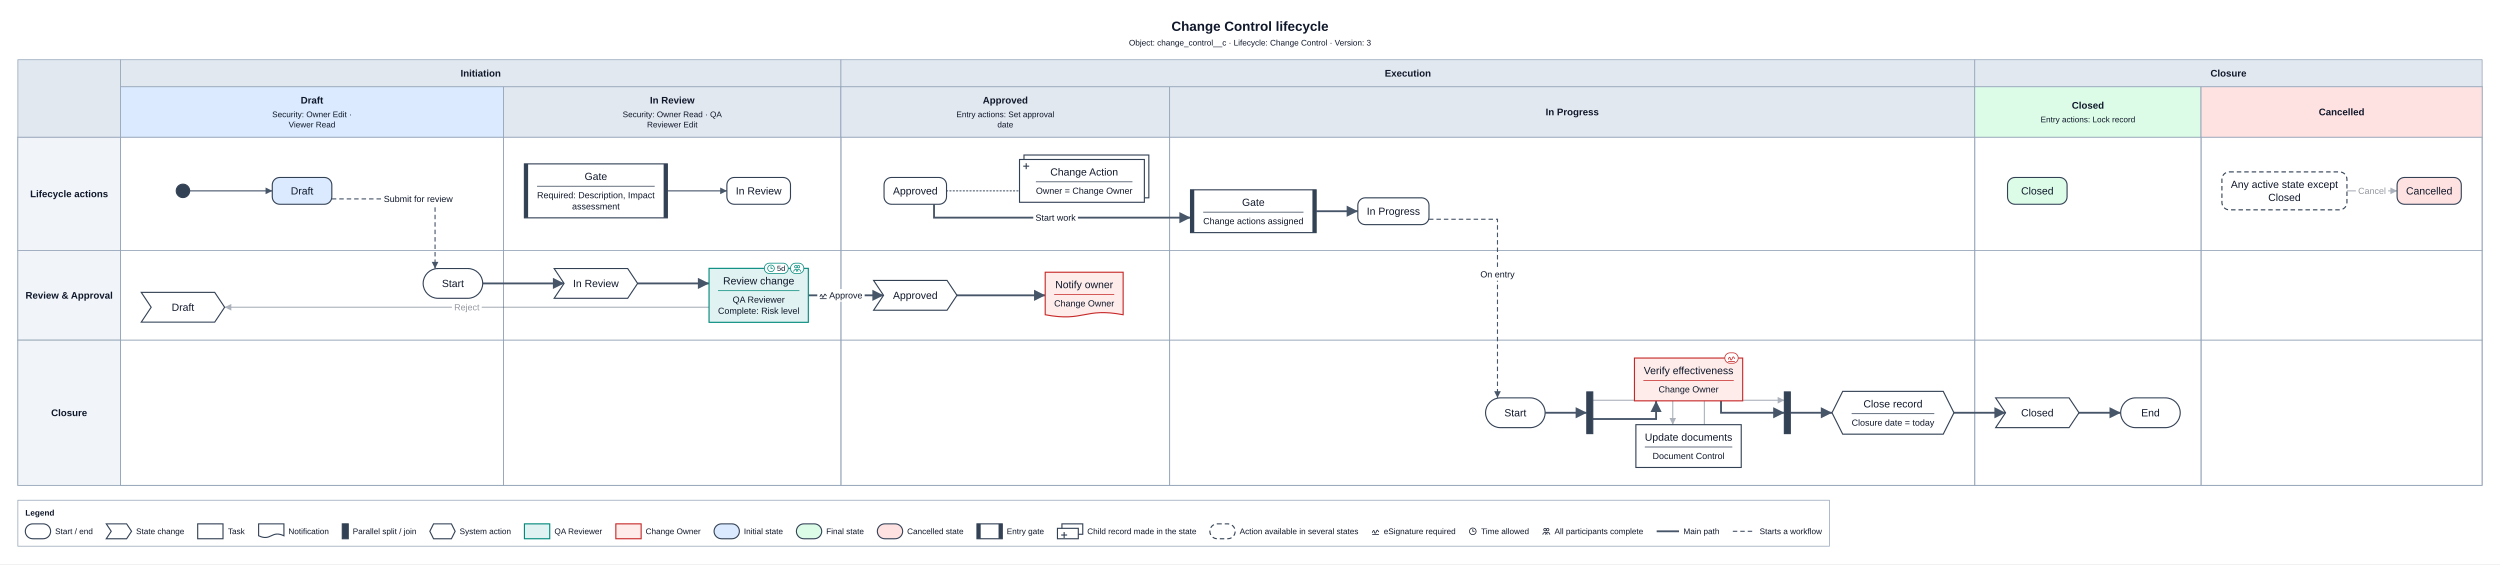
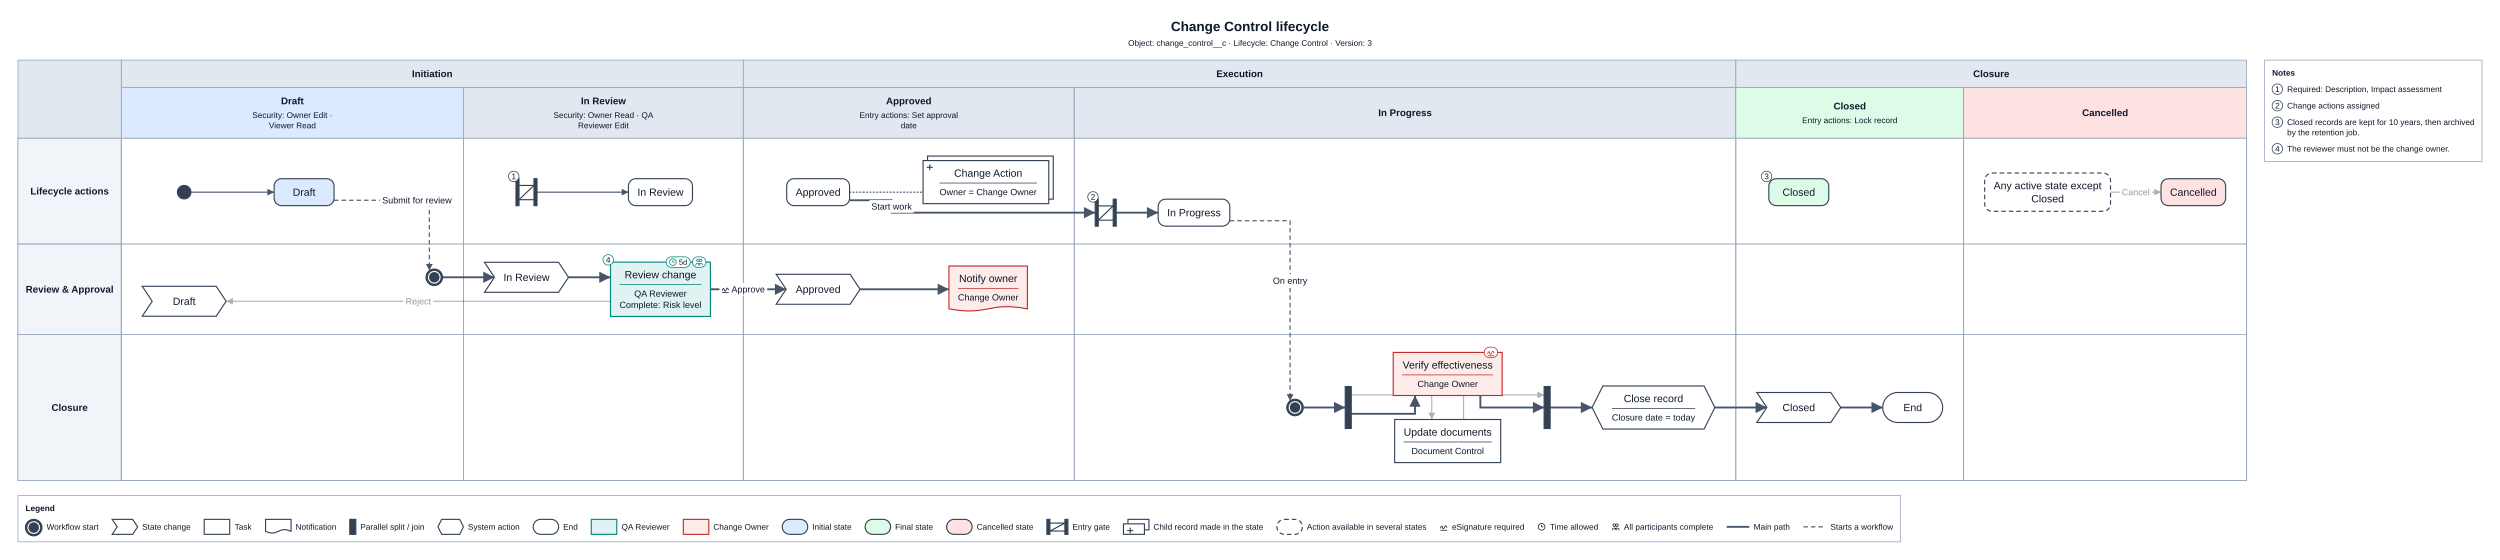
- <svg xmlns="http://www.w3.org/2000/svg" version="1.1" width="3358.49" height="757.75" viewBox="0 0 3358.49 757.75" class="jtd jtd-lifecycle">
+ <svg xmlns="http://www.w3.org/2000/svg" version="1.1" width="3335.87" height="747" viewBox="0 0 3335.87 747" class="jtd jtd-lifecycle">
  <defs>
    <marker id="jtd-arrow" viewBox="0 0 10 10" refX="10" refY="5" markerWidth="9" markerHeight="9" markerUnits="userSpaceOnUse" orient="auto">
      <path d="M0 0L10 5L0 10Z" fill="#475569" />
    </marker>
    <marker id="jtd-arrow-w2_5" viewBox="0 0 10 10" refX="10" refY="5" markerWidth="15" markerHeight="15" markerUnits="userSpaceOnUse" orient="auto">
      <path d="M0 0L10 5L0 10Z" fill="#475569" />
    </marker>
  </defs>
-   <rect width="3358.49" height="757.75" fill="#ffffff" />
+   <rect width="3335.87" height="747" fill="#ffffff" />
  <g font-family="Arial, 'Liberation Sans', Helvetica, sans-serif" font-size="14" fill="#0f172a" style="font-kerning:none;font-variant-ligatures:none">
-     <text x="1679.25" y="41.49" text-anchor="middle" font-size="18" font-weight="bold" class="jtd-title">Change Control lifecycle</text>
-     <text x="1679.25" y="61.19" text-anchor="middle" font-size="11" class="jtd-meta">Object: change_control__c · Lifecycle: Change Control · Version: 3</text>
+     <text x="1667.94" y="41.49" text-anchor="middle" font-size="18" font-weight="bold" class="jtd-title">Change Control lifecycle</text>
+     <text x="1667.94" y="61.19" text-anchor="middle" font-size="11" class="jtd-meta">Object: change_control__c · Lifecycle: Change Control · Version: 3</text>
    <g transform="translate(24 80.25)">
      <g id="l-lifecycle:actions" class="jtd-lane">
-         <rect x="0" y="104" width="3310.49" height="152.25" fill="#ffffff" stroke="#94a3b8" stroke-width="1" />
-         <rect x="0" y="104" width="137.76" height="152.25" fill="#f1f5f9" stroke="#94a3b8" stroke-width="1" />
-         <text x="68.88" y="184.63" text-anchor="middle" font-size="13" font-weight="bold">Lifecycle actions</text>
+         <rect x="0" y="104" width="2973.8" height="141.5" fill="#ffffff" stroke="#94a3b8" stroke-width="1" />
+         <rect x="0" y="104" width="137.76" height="141.5" fill="#f1f5f9" stroke="#94a3b8" stroke-width="1" />
+         <text x="68.88" y="179.26" text-anchor="middle" font-size="13" font-weight="bold">Lifecycle actions</text>
      </g>
      <g id="l-review" class="jtd-lane">
-         <rect x="0" y="256.25" width="3310.49" height="120.5" fill="#ffffff" stroke="#94a3b8" stroke-width="1" />
-         <rect x="0" y="256.25" width="137.76" height="120.5" fill="#f1f5f9" stroke="#94a3b8" stroke-width="1" />
-         <text x="68.88" y="321.01" text-anchor="middle" font-size="13" font-weight="bold">Review &amp; Approval</text>
+         <rect x="0" y="245.5" width="2973.8" height="120.5" fill="#ffffff" stroke="#94a3b8" stroke-width="1" />
+         <rect x="0" y="245.5" width="137.76" height="120.5" fill="#f1f5f9" stroke="#94a3b8" stroke-width="1" />
+         <text x="68.88" y="310.26" text-anchor="middle" font-size="13" font-weight="bold">Review &amp; Approval</text>
      </g>
      <g id="l-closure" class="jtd-lane">
-         <rect x="0" y="376.75" width="3310.49" height="195" fill="#ffffff" stroke="#94a3b8" stroke-width="1" />
-         <rect x="0" y="376.75" width="137.76" height="195" fill="#f1f5f9" stroke="#94a3b8" stroke-width="1" />
-         <text x="68.88" y="478.76" text-anchor="middle" font-size="13" font-weight="bold">Closure</text>
+         <rect x="0" y="366" width="2973.8" height="195" fill="#ffffff" stroke="#94a3b8" stroke-width="1" />
+         <rect x="0" y="366" width="137.76" height="195" fill="#f1f5f9" stroke="#94a3b8" stroke-width="1" />
+         <text x="68.88" y="468.01" text-anchor="middle" font-size="13" font-weight="bold">Closure</text>
      </g>
      <g id="p-draft" class="jtd-phase">
-         <rect x="137.76" y="36.25" width="514.71" height="535.5" fill="none" stroke="#94a3b8" stroke-width="1" />
-         <rect x="137.76" y="36.25" width="514.71" height="67.75" fill="#dbeafe" stroke="#94a3b8" stroke-width="1" />
-         <text x="395.11" y="58.88" text-anchor="middle" font-size="13" font-weight="bold">Draft</text>
-         <text x="395.11" y="77.19" text-anchor="middle" font-size="11" class="jtd-detail">Security: Owner Edit ·</text>
-         <text x="395.11" y="90.94" text-anchor="middle" font-size="11" class="jtd-detail">Viewer Read</text>
+         <rect x="137.76" y="36.25" width="456.71" height="524.75" fill="none" stroke="#94a3b8" stroke-width="1" />
+         <rect x="137.76" y="36.25" width="456.71" height="67.75" fill="#dbeafe" stroke="#94a3b8" stroke-width="1" />
+         <text x="366.11" y="58.88" text-anchor="middle" font-size="13" font-weight="bold">Draft</text>
+         <text x="366.11" y="77.19" text-anchor="middle" font-size="11" class="jtd-detail">Security: Owner Edit ·</text>
+         <text x="366.11" y="90.94" text-anchor="middle" font-size="11" class="jtd-detail">Viewer Read</text>
      </g>
      <g id="p-in_review" class="jtd-phase">
-         <rect x="652.46" y="36.25" width="453.29" height="535.5" fill="none" stroke="#94a3b8" stroke-width="1" />
-         <rect x="652.46" y="36.25" width="453.29" height="67.75" fill="#e2e8f0" stroke="#94a3b8" stroke-width="1" />
-         <text x="879.11" y="58.88" text-anchor="middle" font-size="13" font-weight="bold">In Review</text>
-         <text x="879.11" y="77.19" text-anchor="middle" font-size="11" class="jtd-detail">Security: Owner Read · QA</text>
-         <text x="879.11" y="90.94" text-anchor="middle" font-size="11" class="jtd-detail">Reviewer Edit</text>
+         <rect x="594.46" y="36.25" width="373.35" height="524.75" fill="none" stroke="#94a3b8" stroke-width="1" />
+         <rect x="594.46" y="36.25" width="373.35" height="67.75" fill="#e2e8f0" stroke="#94a3b8" stroke-width="1" />
+         <text x="781.14" y="58.88" text-anchor="middle" font-size="13" font-weight="bold">In Review</text>
+         <text x="781.14" y="77.19" text-anchor="middle" font-size="11" class="jtd-detail">Security: Owner Read · QA</text>
+         <text x="781.14" y="90.94" text-anchor="middle" font-size="11" class="jtd-detail">Reviewer Edit</text>
      </g>
      <g id="p-approved" class="jtd-phase">
-         <rect x="1105.75" y="36.25" width="441.59" height="535.5" fill="none" stroke="#94a3b8" stroke-width="1" />
-         <rect x="1105.75" y="36.25" width="441.59" height="67.75" fill="#e2e8f0" stroke="#94a3b8" stroke-width="1" />
-         <text x="1326.55" y="58.88" text-anchor="middle" font-size="13" font-weight="bold">Approved</text>
-         <text x="1326.55" y="77.19" text-anchor="middle" font-size="11" class="jtd-detail">Entry actions: Set approval</text>
-         <text x="1326.55" y="90.94" text-anchor="middle" font-size="11" class="jtd-detail">date</text>
+         <rect x="967.82" y="36.25" width="441.59" height="524.75" fill="none" stroke="#94a3b8" stroke-width="1" />
+         <rect x="967.82" y="36.25" width="441.59" height="67.75" fill="#e2e8f0" stroke="#94a3b8" stroke-width="1" />
+         <text x="1188.61" y="58.88" text-anchor="middle" font-size="13" font-weight="bold">Approved</text>
+         <text x="1188.61" y="77.19" text-anchor="middle" font-size="11" class="jtd-detail">Entry actions: Set approval</text>
+         <text x="1188.61" y="90.94" text-anchor="middle" font-size="11" class="jtd-detail">date</text>
      </g>
      <g id="p-in_progress" class="jtd-phase">
-         <rect x="1547.34" y="36.25" width="1081.57" height="535.5" fill="none" stroke="#94a3b8" stroke-width="1" />
-         <rect x="1547.34" y="36.25" width="1081.57" height="67.75" fill="#e2e8f0" stroke="#94a3b8" stroke-width="1" />
-         <text x="2088.13" y="74.63" text-anchor="middle" font-size="13" font-weight="bold">In Progress</text>
+         <rect x="1409.41" y="36.25" width="882.81" height="524.75" fill="none" stroke="#94a3b8" stroke-width="1" />
+         <rect x="1409.41" y="36.25" width="882.81" height="67.75" fill="#e2e8f0" stroke="#94a3b8" stroke-width="1" />
+         <text x="1850.82" y="74.63" text-anchor="middle" font-size="13" font-weight="bold">In Progress</text>
      </g>
      <g id="p-closed" class="jtd-phase">
-         <rect x="2628.91" y="36.25" width="304" height="535.5" fill="none" stroke="#94a3b8" stroke-width="1" />
-         <rect x="2628.91" y="36.25" width="304" height="67.75" fill="#dcfce7" stroke="#94a3b8" stroke-width="1" />
-         <text x="2780.91" y="65.76" text-anchor="middle" font-size="13" font-weight="bold">Closed</text>
-         <text x="2780.91" y="84.06" text-anchor="middle" font-size="11" class="jtd-detail">Entry actions: Lock record</text>
+         <rect x="2292.22" y="36.25" width="304" height="524.75" fill="none" stroke="#94a3b8" stroke-width="1" />
+         <rect x="2292.22" y="36.25" width="304" height="67.75" fill="#dcfce7" stroke="#94a3b8" stroke-width="1" />
+         <text x="2444.22" y="65.76" text-anchor="middle" font-size="13" font-weight="bold">Closed</text>
+         <text x="2444.22" y="84.06" text-anchor="middle" font-size="11" class="jtd-detail">Entry actions: Lock record</text>
      </g>
      <g id="p-cancelled" class="jtd-phase">
-         <rect x="2932.91" y="36.25" width="377.58" height="535.5" fill="none" stroke="#94a3b8" stroke-width="1" />
-         <rect x="2932.91" y="36.25" width="377.58" height="67.75" fill="#fee2e2" stroke="#94a3b8" stroke-width="1" />
-         <text x="3121.7" y="74.63" text-anchor="middle" font-size="13" font-weight="bold">Cancelled</text>
+         <rect x="2596.22" y="36.25" width="377.58" height="524.75" fill="none" stroke="#94a3b8" stroke-width="1" />
+         <rect x="2596.22" y="36.25" width="377.58" height="67.75" fill="#fee2e2" stroke="#94a3b8" stroke-width="1" />
+         <text x="2785.01" y="74.63" text-anchor="middle" font-size="13" font-weight="bold">Cancelled</text>
      </g>
      <g id="pg-initiation" class="jtd-phaseGroup">
-         <rect x="137.76" y="0" width="968" height="36.25" fill="#e2e8f0" stroke="#94a3b8" stroke-width="1" />
-         <text x="621.75" y="22.63" text-anchor="middle" font-size="13" font-weight="bold">Initiation</text>
+         <rect x="137.76" y="0" width="830.06" height="36.25" fill="#e2e8f0" stroke="#94a3b8" stroke-width="1" />
+         <text x="552.79" y="22.63" text-anchor="middle" font-size="13" font-weight="bold">Initiation</text>
      </g>
      <g id="pg-execution" class="jtd-phaseGroup">
-         <rect x="1105.75" y="0" width="1523.16" height="36.25" fill="#e2e8f0" stroke="#94a3b8" stroke-width="1" />
-         <text x="1867.33" y="22.63" text-anchor="middle" font-size="13" font-weight="bold">Execution</text>
+         <rect x="967.82" y="0" width="1324.4" height="36.25" fill="#e2e8f0" stroke="#94a3b8" stroke-width="1" />
+         <text x="1630.02" y="22.63" text-anchor="middle" font-size="13" font-weight="bold">Execution</text>
      </g>
      <g id="pg-closure" class="jtd-phaseGroup">
-         <rect x="2628.91" y="0" width="681.58" height="36.25" fill="#e2e8f0" stroke="#94a3b8" stroke-width="1" />
-         <text x="2969.7" y="22.63" text-anchor="middle" font-size="13" font-weight="bold">Closure</text>
+         <rect x="2292.22" y="0" width="681.58" height="36.25" fill="#e2e8f0" stroke="#94a3b8" stroke-width="1" />
+         <text x="2633.01" y="22.63" text-anchor="middle" font-size="13" font-weight="bold">Closure</text>
      </g>
      <rect x="0" y="0" width="137.76" height="104" fill="#e2e8f0" stroke="#94a3b8" stroke-width="1" />
      <g id="e-state:start:link" class="jtd-edge">
        <path d="M230.76 176.16L341.77 176.16" fill="none" stroke="#475569" stroke-width="1.5" marker-end="url(#jtd-arrow)" />
      </g>
      <g id="e-state:in_review:gate:link" class="jtd-edge">
-         <path d="M872.53 176.16L952.48 176.16" fill="none" stroke="#475569" stroke-width="1.5" marker-end="url(#jtd-arrow)" />
+         <path d="M692.53 176.16L814.55 176.16" fill="none" stroke="#475569" stroke-width="1.5" marker-end="url(#jtd-arrow)" />
      </g>
      <g id="e-state:approved:record:0:link" class="jtd-edge">
-         <path d="M1247.56 176.16L1345.61 176.16" fill="none" stroke="#475569" stroke-width="1.5" stroke-dasharray="1.5 3" stroke-linecap="round" />
+         <path d="M1109.63 176.16L1207.68 176.16" fill="none" stroke="#475569" stroke-width="1.5" stroke-dasharray="1.5 3" stroke-linecap="round" />
      </g>
      <g id="e-action:approved:0" class="jtd-edge">
-         <path d="M1230.78 194.16L1230.78 212.13L1575.34 212.13" fill="none" stroke="#475569" stroke-width="2.5" marker-end="url(#jtd-arrow-w2_5)" />
-         <rect x="1364.07" y="203.63" width="60.01" height="17" rx="2" fill="#ffffff" />
-         <text x="1394.08" y="216.29" text-anchor="middle" font-size="12">Start work</text>
+         <path d="M1109.63 186.96L1165.67 186.96L1165.67 203.5L1437.41 203.5" fill="none" stroke="#475569" stroke-width="2.5" marker-end="url(#jtd-arrow-w2_5)" />
+         <rect x="1135.67" y="186.73" width="60.01" height="17" rx="2" fill="#ffffff" />
+         <text x="1165.67" y="199.39" text-anchor="middle" font-size="12">Start work</text>
      </g>
      <g id="e-state:in_progress:gate:link" class="jtd-edge">
-         <path d="M1744.1 203.5L1800.1 203.5" fill="none" stroke="#475569" stroke-width="2.5" marker-end="url(#jtd-arrow-w2_5)" />
+         <path d="M1465.41 203.5L1521.41 203.5" fill="none" stroke="#475569" stroke-width="2.5" marker-end="url(#jtd-arrow-w2_5)" />
      </g>
      <g id="e-shared:0" class="jtd-edge" opacity="0.45">
-         <path d="M3128.88 176.16L3196.23 176.16" fill="none" stroke="#475569" stroke-width="1.5" marker-end="url(#jtd-arrow)" />
-         <rect x="3140.88" y="167.66" width="43.35" height="17" rx="2" fill="#ffffff" />
-         <text x="3162.56" y="180.32" text-anchor="middle" font-size="12">Cancel</text>
+         <path d="M2792.19 176.16L2859.54 176.16" fill="none" stroke="#475569" stroke-width="1.5" marker-end="url(#jtd-arrow)" />
+         <rect x="2804.19" y="167.66" width="43.35" height="17" rx="2" fill="#ffffff" />
+         <text x="2825.86" y="180.32" text-anchor="middle" font-size="12">Cancel</text>
      </g>
      <g id="e-edge:r_start:0" class="jtd-edge">
-         <path d="M624.46 300.5L733.76 300.5" fill="none" stroke="#475569" stroke-width="2.5" marker-end="url(#jtd-arrow-w2_5)" />
+         <path d="M566.46 289.75L635.8 289.75" fill="none" stroke="#475569" stroke-width="2.5" marker-end="url(#jtd-arrow-w2_5)" />
      </g>
      <g id="e-edge:r_submit:0" class="jtd-edge">
-         <path d="M832.57 300.5L928.53 300.5" fill="none" stroke="#475569" stroke-width="2.5" marker-end="url(#jtd-arrow-w2_5)" />
+         <path d="M734.6 289.75L790.6 289.75" fill="none" stroke="#475569" stroke-width="2.5" marker-end="url(#jtd-arrow-w2_5)" />
      </g>
      <g id="e-verdict:r_review:0" class="jtd-edge">
-         <path d="M1061.9 316.5L1162.93 316.5" fill="none" stroke="#475569" stroke-width="2.5" marker-end="url(#jtd-arrow-w2_5)" />
-         <rect x="1073.9" y="308" width="63.7" height="17" rx="2" fill="#ffffff" />
-         <path d="M1077.4 318.5C1078.9 314.5 1079.9 314.5 1080.4 317.5S1082.4 319 1083.4 316S1085.4 316.5 1086.4 317.5M1077.4 321H1086.4" fill="none" stroke="#0f172a" stroke-width="1" />
-         <text x="1112.25" y="320.66" text-anchor="middle" font-size="12">Approve</text>
+         <path d="M923.97 305.75L1025 305.75" fill="none" stroke="#475569" stroke-width="2.5" marker-end="url(#jtd-arrow-w2_5)" />
+         <rect x="935.97" y="297.25" width="63.7" height="17" rx="2" fill="#ffffff" />
+         <path d="M939.47 307.75C940.97 303.75 941.97 303.75 942.47 306.75S944.47 308.25 945.47 305.25S947.47 305.75 948.47 306.75M939.47 310.25H948.47" fill="none" stroke="#0f172a" stroke-width="1" />
+         <text x="974.32" y="309.91" text-anchor="middle" font-size="12">Approve</text>
      </g>
      <g id="e-verdict:r_review:1" class="jtd-edge" opacity="0.45">
-         <path d="M928.53 332.5L277.76 332.5" fill="none" stroke="#475569" stroke-width="1.5" marker-end="url(#jtd-arrow)" />
-         <rect x="583.14" y="324" width="40.01" height="17" rx="2" fill="#ffffff" />
-         <text x="603.14" y="336.66" text-anchor="middle" font-size="12">Reject</text>
+         <path d="M790.6 321.75L277.76 321.75" fill="none" stroke="#475569" stroke-width="1.5" marker-end="url(#jtd-arrow)" />
+         <rect x="514.17" y="313.25" width="40.01" height="17" rx="2" fill="#ffffff" />
+         <text x="534.18" y="325.91" text-anchor="middle" font-size="12">Reject</text>
      </g>
      <g id="e-edge:r_approve:0" class="jtd-edge">
-         <path d="M1261.6 316.5L1380.12 316.5" fill="none" stroke="#475569" stroke-width="2.5" marker-end="url(#jtd-arrow-w2_5)" />
+         <path d="M1123.67 305.75L1242.19 305.75" fill="none" stroke="#475569" stroke-width="2.5" marker-end="url(#jtd-arrow-w2_5)" />
      </g>
      <g id="e-edge:c_start:0" class="jtd-edge">
-         <path d="M2051.71 474.25L2107.71 474.25" fill="none" stroke="#475569" stroke-width="2.5" marker-end="url(#jtd-arrow-w2_5)" />
+         <path d="M1715.02 463.5L1771.02 463.5" fill="none" stroke="#475569" stroke-width="2.5" marker-end="url(#jtd-arrow-w2_5)" />
      </g>
      <g id="e-edge:c_split:0" class="jtd-edge">
-         <path d="M2115.71 482.65L2200.79 482.65L2200.79 458.25" fill="none" stroke="#475569" stroke-width="2.5" marker-end="url(#jtd-arrow-w2_5)" />
+         <path d="M1779.02 471.9L1864.09 471.9L1864.09 447.5" fill="none" stroke="#475569" stroke-width="2.5" marker-end="url(#jtd-arrow-w2_5)" />
      </g>
      <g id="e-edge:c_split:1" class="jtd-edge" opacity="0.45">
-         <path d="M2115.71 457.45L2223.17 457.45L2223.17 490.25" fill="none" stroke="#475569" stroke-width="1.5" marker-end="url(#jtd-arrow)" />
+         <path d="M1779.02 446.7L1886.48 446.7L1886.48 479.5" fill="none" stroke="#475569" stroke-width="1.5" marker-end="url(#jtd-arrow)" />
      </g>
      <g id="e-edge:c_verify:0" class="jtd-edge">
-         <path d="M2288.02 458.25L2288.02 474.25L2373.09 474.25" fill="none" stroke="#475569" stroke-width="2.5" marker-end="url(#jtd-arrow-w2_5)" />
+         <path d="M1951.32 447.5L1951.32 463.5L2036.4 463.5" fill="none" stroke="#475569" stroke-width="2.5" marker-end="url(#jtd-arrow-w2_5)" />
      </g>
      <g id="e-edge:c_docs:0" class="jtd-edge" opacity="0.45">
-         <path d="M2265.63 490.25L2265.63 457.45L2373.09 457.45" fill="none" stroke="#475569" stroke-width="1.5" marker-end="url(#jtd-arrow)" />
+         <path d="M1928.94 479.5L1928.94 446.7L2036.4 446.7" fill="none" stroke="#475569" stroke-width="1.5" marker-end="url(#jtd-arrow)" />
      </g>
      <g id="e-edge:c_join:0" class="jtd-edge">
-         <path d="M2381.09 474.25L2437.09 474.25" fill="none" stroke="#475569" stroke-width="2.5" marker-end="url(#jtd-arrow-w2_5)" />
+         <path d="M2044.4 463.5L2100.4 463.5" fill="none" stroke="#475569" stroke-width="2.5" marker-end="url(#jtd-arrow-w2_5)" />
      </g>
      <g id="e-edge:c_fields:0" class="jtd-edge">
-         <path d="M2600.91 474.25L2670.25 474.25" fill="none" stroke="#475569" stroke-width="2.5" marker-end="url(#jtd-arrow-w2_5)" />
+         <path d="M2264.22 463.5L2333.56 463.5" fill="none" stroke="#475569" stroke-width="2.5" marker-end="url(#jtd-arrow-w2_5)" />
      </g>
      <g id="e-edge:c_close:0" class="jtd-edge">
-         <path d="M2768.91 474.25L2824.91 474.25" fill="none" stroke="#475569" stroke-width="2.5" marker-end="url(#jtd-arrow-w2_5)" />
+         <path d="M2432.22 463.5L2488.22 463.5" fill="none" stroke="#475569" stroke-width="2.5" marker-end="url(#jtd-arrow-w2_5)" />
      </g>
      <g id="e-start:review" class="jtd-edge">
-         <path d="M421.77 186.96L560.46 186.96L560.46 280.5" fill="none" stroke="#475569" stroke-width="1.5" stroke-dasharray="6 4" marker-end="url(#jtd-arrow)" />
-         <rect x="488.54" y="178.46" width="98.7" height="17" rx="2" fill="#ffffff" />
-         <text x="537.89" y="191.12" text-anchor="middle" font-size="12">Submit for review</text>
+         <path d="M421.77 186.96L548.86 186.96L548.86 280.95" fill="none" stroke="#475569" stroke-width="1.5" stroke-dasharray="6 4" marker-end="url(#jtd-arrow)" />
+         <rect x="482.97" y="178.46" width="98.7" height="17" rx="2" fill="#ffffff" />
+         <text x="532.31" y="191.12" text-anchor="middle" font-size="12">Submit for review</text>
      </g>
      <g id="e-start:closure" class="jtd-edge">
-         <path d="M1895.69 214.3L1987.71 214.3L1987.71 454.25" fill="none" stroke="#475569" stroke-width="1.5" stroke-dasharray="6 4" marker-end="url(#jtd-arrow)" />
-         <rect x="1961.7" y="279.77" width="52.02" height="17" rx="2" fill="#ffffff" />
-         <text x="1987.71" y="292.43" text-anchor="middle" font-size="12">On entry</text>
+         <path d="M1617 214.3L1697.42 214.3L1697.42 454.7" fill="none" stroke="#475569" stroke-width="1.5" stroke-dasharray="6 4" marker-end="url(#jtd-arrow)" />
+         <rect x="1671.41" y="285.79" width="52.02" height="17" rx="2" fill="#ffffff" />
+         <text x="1697.42" y="298.45" text-anchor="middle" font-size="12">On entry</text>
      </g>
      <g id="n-state:start" class="jtd-node jtd-shape-initial" transform="translate(212.76 167.16)">
        <path d="M0 9A9 9 0 1 1 18 9A9 9 0 1 1 0 9Z" fill="#ffffff" stroke="#334155" stroke-width="1.5" />
        <path d="M0 9A9 9 0 1 1 18 9A9 9 0 1 1 0 9Z" fill="#334155" />
      </g>
      <g id="n-state:draft" class="jtd-node jtd-shape-state" transform="translate(341.77 158.16)">
        <path d="M10 0H70A10 10 0 0 1 80 10V26A10 10 0 0 1 70 36H10A10 10 0 0 1 0 26V10A10 10 0 0 1 10 0Z" fill="#dbeafe" stroke="#334155" stroke-width="1.5" />
        <text x="40" y="22.85" text-anchor="middle">Draft</text>
      </g>
-       <g id="n-state:in_review:gate" class="jtd-node jtd-shape-checkpoint" transform="translate(680.46 139.91)">
-         <path d="M0 0H192.07V72.5H0Z" fill="#ffffff" stroke="#334155" stroke-width="1.5" />
-         <path d="M0 0H5V72.5H0ZM187.07 0H192.07V72.5H187.07Z" fill="#334155" />
-         <text x="96.03" y="21.6" text-anchor="middle">Gate</text>
-         <path d="M17 30H175.07" fill="none" stroke="#334155" stroke-width="1" />
-         <text x="96.03" y="46.16" text-anchor="middle" font-size="12">Required: Description, Impact</text>
-         <text x="96.03" y="61.16" text-anchor="middle" font-size="12">assessment</text>
-       </g>
-       <g id="n-state:in_review" class="jtd-node jtd-shape-state" transform="translate(952.48 158.16)">
+       <g id="n-state:in_review:gate" class="jtd-node jtd-shape-checkpoint" transform="translate(664.53 158.16)">
+         <path d="M0 0H4V36H0ZM24 0H28V36H24Z" fill="#ffffff" stroke="#334155" stroke-width="1.5" />
+         <path d="M4 9H24M4 28.08H24M4 28.08L24 9" fill="none" stroke="#334155" stroke-width="1.5" />
+         <path d="M0 0H4V36H0ZM24 0H28V36H24Z" fill="#334155" />
+         <g class="jtd-note-marker">
+           <path d="M-10 -3a7 7 0 1 1 14 0a7 7 0 1 1 -14 0Z" fill="#ffffff" stroke="#334155" stroke-width="1" />
+           <text x="-3" y="0.81" text-anchor="middle" font-size="11">1</text>
+         </g>
+       </g>
+       <g id="n-state:in_review" class="jtd-node jtd-shape-state" transform="translate(814.55 158.16)">
        <path d="M10 0H75.47A10 10 0 0 1 85.47 10V26A10 10 0 0 1 75.47 36H10A10 10 0 0 1 0 26V10A10 10 0 0 1 10 0Z" fill="#ffffff" stroke="#334155" stroke-width="1.5" />
        <text x="42.73" y="22.85" text-anchor="middle">In Review</text>
      </g>
-       <g id="n-state:approved" class="jtd-node jtd-shape-state" transform="translate(1163.63 158.16)">
+       <g id="n-state:approved" class="jtd-node jtd-shape-state" transform="translate(1025.7 158.16)">
        <path d="M10 0H73.93A10 10 0 0 1 83.93 10V26A10 10 0 0 1 73.93 36H10A10 10 0 0 1 0 26V10A10 10 0 0 1 10 0Z" fill="#ffffff" stroke="#334155" stroke-width="1.5" />
        <text x="41.97" y="22.85" text-anchor="middle">Approved</text>
      </g>
-       <g id="n-state:approved:record:0" class="jtd-node jtd-shape-record" transform="translate(1345.61 128)">
+       <g id="n-state:approved:record:0" class="jtd-node jtd-shape-record" transform="translate(1207.68 128)">
        <path d="M0 6H167.73V63.5H0Z" fill="#ffffff" stroke="#334155" stroke-width="1.5" />
        <path d="M6 6V0H173.73V57.5H167.73M5 15H13M9 11V19" fill="none" stroke="#334155" stroke-width="1.5" />
        <text x="86.87" y="27.6" text-anchor="middle">Change Action</text>
        <path d="M22 36H151.73" fill="none" stroke="#334155" stroke-width="1" />
        <text x="86.87" y="52.16" text-anchor="middle" font-size="12">Owner = Change Owner</text>
      </g>
-       <g id="n-state:in_progress:gate" class="jtd-node jtd-shape-checkpoint" transform="translate(1575.34 174.75)">
-         <path d="M0 0H168.76V57.5H0Z" fill="#ffffff" stroke="#334155" stroke-width="1.5" />
-         <path d="M0 0H5V57.5H0ZM163.76 0H168.76V57.5H163.76Z" fill="#334155" />
-         <text x="84.38" y="21.6" text-anchor="middle">Gate</text>
-         <path d="M17 30H151.76" fill="none" stroke="#334155" stroke-width="1" />
-         <text x="84.38" y="46.16" text-anchor="middle" font-size="12">Change actions assigned</text>
-       </g>
-       <g id="n-state:in_progress" class="jtd-node jtd-shape-state" transform="translate(1800.1 185.5)">
+       <g id="n-state:in_progress:gate" class="jtd-node jtd-shape-checkpoint" transform="translate(1437.41 185.5)">
+         <path d="M0 0H4V36H0ZM24 0H28V36H24Z" fill="#ffffff" stroke="#334155" stroke-width="1.5" />
+         <path d="M4 9H24M4 28.08H24M4 28.08L24 9" fill="none" stroke="#334155" stroke-width="1.5" />
+         <path d="M0 0H4V36H0ZM24 0H28V36H24Z" fill="#334155" />
+         <g class="jtd-note-marker">
+           <path d="M-10 -3a7 7 0 1 1 14 0a7 7 0 1 1 -14 0Z" fill="#ffffff" stroke="#334155" stroke-width="1" />
+           <text x="-3" y="0.81" text-anchor="middle" font-size="11">2</text>
+         </g>
+       </g>
+       <g id="n-state:in_progress" class="jtd-node jtd-shape-state" transform="translate(1521.41 185.5)">
        <path d="M10 0H85.59A10 10 0 0 1 95.59 10V26A10 10 0 0 1 85.59 36H10A10 10 0 0 1 0 26V10A10 10 0 0 1 10 0Z" fill="#ffffff" stroke="#334155" stroke-width="1.5" />
        <text x="47.79" y="22.85" text-anchor="middle">In Progress</text>
      </g>
-       <g id="n-state:closed" class="jtd-node jtd-shape-state" transform="translate(2672.91 158.16)">
+       <g id="n-state:closed" class="jtd-node jtd-shape-state" transform="translate(2336.22 158.16)">
        <path d="M10 0H70A10 10 0 0 1 80 10V26A10 10 0 0 1 70 36H10A10 10 0 0 1 0 26V10A10 10 0 0 1 10 0Z" fill="#dcfce7" stroke="#334155" stroke-width="1.5" />
        <text x="40" y="22.85" text-anchor="middle">Closed</text>
-       </g>
-       <g id="n-state:cancelled" class="jtd-node jtd-shape-state" transform="translate(3196.23 158.16)">
+         <g class="jtd-note-marker">
+           <path d="M-10 -3a7 7 0 1 1 14 0a7 7 0 1 1 -14 0Z" fill="#ffffff" stroke="#334155" stroke-width="1" />
+           <text x="-3" y="0.81" text-anchor="middle" font-size="11">3</text>
+         </g>
+       </g>
+       <g id="n-state:cancelled" class="jtd-node jtd-shape-state" transform="translate(2859.54 158.16)">
        <path d="M10 0H76.26A10 10 0 0 1 86.26 10V26A10 10 0 0 1 76.26 36H10A10 10 0 0 1 0 26V10A10 10 0 0 1 10 0Z" fill="#fee2e2" stroke="#334155" stroke-width="1.5" />
        <text x="43.13" y="22.85" text-anchor="middle">Cancelled</text>
      </g>
-       <g id="n-shared:0:from" class="jtd-node jtd-shape-state" transform="translate(2960.91 150.66)">
+       <g id="n-shared:0:from" class="jtd-node jtd-shape-state" transform="translate(2624.22 150.66)">
        <path d="M10 0H157.96A10 10 0 0 1 167.96 10V41A10 10 0 0 1 157.96 51H10A10 10 0 0 1 0 41V10A10 10 0 0 1 10 0Z" fill="#ffffff" stroke="#334155" stroke-width="1.5" stroke-dasharray="6 4" />
        <text x="83.98" y="21.6" text-anchor="middle">Any active state except</text>
        <text x="83.98" y="39.1" text-anchor="middle">Closed</text>
      </g>
-       <g id="n-r_start" class="jtd-node jtd-shape-terminator" transform="translate(544.46 280.5)">
-         <path d="M20 0H60A20 20 0 0 1 60 40H20A20 20 0 0 1 20 0Z" fill="#ffffff" stroke="#334155" stroke-width="1.5" />
-         <text x="40" y="24.85" text-anchor="middle">Start</text>
-       </g>
-       <g id="n-r_submit" class="jtd-node jtd-shape-chevron" transform="translate(720.43 280.5)">
+       <g id="n-r_start" class="jtd-node jtd-shape-start" transform="translate(544.46 278.75)">
+         <path d="M0 11A11 11 0 1 1 22 11A11 11 0 1 1 0 11Z" fill="#ffffff" stroke="#334155" stroke-width="1.5" />
+         <path d="M0 11A11 11 0 1 1 22 11A11 11 0 1 1 0 11ZM2.5 11A8.5 8.5 0 1 0 19.5 11A8.5 8.5 0 1 0 2.5 11ZM4 11A7 7 0 1 1 18 11A7 7 0 1 1 4 11Z" fill="#334155" />
+       </g>
+       <g id="n-r_submit" class="jtd-node jtd-shape-chevron" transform="translate(622.46 269.75)">
        <path d="M0 0H98.8L112.14 20L98.8 40H0L13.33 20Z" fill="#ffffff" stroke="#334155" stroke-width="1.5" />
        <text x="56.07" y="24.85" text-anchor="middle">In Review</text>
      </g>
-       <g id="n-r_review" class="jtd-node jtd-shape-process" transform="translate(928.53 280.25)">
+       <g id="n-r_review" class="jtd-node jtd-shape-process" transform="translate(790.6 269.5)">
        <path d="M0 0H133.37V72.5H0Z" fill="#e0f2f1" stroke="#00897b" stroke-width="1.5" />
        <text x="66.69" y="21.6" text-anchor="middle">Review change</text>
        <path d="M12 30H121.37" fill="none" stroke="#00897b" stroke-width="1" />
        <text x="66.69" y="46.16" text-anchor="middle" font-size="12">QA Reviewer</text>
        <text x="66.69" y="61.16" text-anchor="middle" font-size="12">Complete: Risk level</text>
        <rect x="74.25" y="-7" width="32.12" height="14" rx="7" fill="#ffffff" stroke="#00897b" stroke-width="1" />
        <path d="M78.75 0a4.5 4.5 0 1 0 9 0a4.5 4.5 0 1 0 -9 0M83.25 -2.8V0H85.65" fill="none" stroke="#00897b" stroke-width="1" />
        <text x="96.81" y="3.47" text-anchor="middle" font-size="10">5d</text>
        <rect x="109.37" y="-7" width="18" height="14" rx="7" fill="#ffffff" stroke="#00897b" stroke-width="1" />
        <path d="M114.87 -2.2a1.7 1.7 0 1 0 3.4 0a1.7 1.7 0 1 0 -3.4 0M118.47 -2.2a1.7 1.7 0 1 0 3.4 0a1.7 1.7 0 1 0 -3.4 0M113.67 4.5C113.67 0.6 119.47 0.6 119.47 4.5M117.27 4.5C117.27 0.6 123.07 0.6 123.07 4.5" fill="none" stroke="#00897b" stroke-width="1" />
-       </g>
-       <g id="n-r_approve" class="jtd-node jtd-shape-chevron" transform="translate(1149.6 296.5)">
+         <g class="jtd-note-marker">
+           <path d="M-10 -3a7 7 0 1 1 14 0a7 7 0 1 1 -14 0Z" fill="#ffffff" stroke="#00897b" stroke-width="1" />
+           <text x="-3" y="0.81" text-anchor="middle" font-size="11">4</text>
+         </g>
+       </g>
+       <g id="n-r_approve" class="jtd-node jtd-shape-chevron" transform="translate(1011.67 285.75)">
        <path d="M0 0H98.67L112 20L98.67 40H0L13.33 20Z" fill="#ffffff" stroke="#334155" stroke-width="1.5" />
        <text x="56" y="24.85" text-anchor="middle">Approved</text>
      </g>
-       <g id="n-r_notify" class="jtd-node jtd-shape-document" transform="translate(1380.12 285.45)">
+       <g id="n-r_notify" class="jtd-node jtd-shape-document" transform="translate(1242.19 274.7)">
        <path d="M0 0H104.71V57.13C52.36 47.2 52.36 67.07 0 57.13Z" fill="#fdecea" stroke="#c62828" stroke-width="1.5" />
        <text x="52.36" y="21.42" text-anchor="middle">Notify owner</text>
        <path d="M12 29.82H92.71" fill="none" stroke="#c62828" stroke-width="1" />
        <text x="52.36" y="45.98" text-anchor="middle" font-size="12">Change Owner</text>
      </g>
-       <g id="n-r_return" class="jtd-node jtd-shape-chevron" transform="translate(165.76 312.5)">
+       <g id="n-r_return" class="jtd-node jtd-shape-chevron" transform="translate(165.76 301.75)">
        <path d="M0 0H98.67L112 20L98.67 40H0L13.33 20Z" fill="#ffffff" stroke="#334155" stroke-width="1.5" />
        <text x="56" y="24.85" text-anchor="middle">Draft</text>
      </g>
-       <g id="n-c_start" class="jtd-node jtd-shape-terminator" transform="translate(1971.71 454.25)">
-         <path d="M20 0H60A20 20 0 0 1 60 40H20A20 20 0 0 1 20 0Z" fill="#ffffff" stroke="#334155" stroke-width="1.5" />
-         <text x="40" y="24.85" text-anchor="middle">Start</text>
-       </g>
-       <g id="n-c_split" class="jtd-node jtd-shape-bar" transform="translate(2107.71 446.25)">
+       <g id="n-c_start" class="jtd-node jtd-shape-start" transform="translate(1693.02 452.5)">
+         <path d="M0 11A11 11 0 1 1 22 11A11 11 0 1 1 0 11Z" fill="#ffffff" stroke="#334155" stroke-width="1.5" />
+         <path d="M0 11A11 11 0 1 1 22 11A11 11 0 1 1 0 11ZM2.5 11A8.5 8.5 0 1 0 19.5 11A8.5 8.5 0 1 0 2.5 11ZM4 11A7 7 0 1 1 18 11A7 7 0 1 1 4 11Z" fill="#334155" />
+       </g>
+       <g id="n-c_split" class="jtd-node jtd-shape-bar" transform="translate(1771.02 435.5)">
        <path d="M0 0H8V56H0Z" fill="#ffffff" stroke="#334155" stroke-width="1.5" />
        <path d="M0 0H8V56H0Z" fill="#334155" />
      </g>
-       <g id="n-c_verify" class="jtd-node jtd-shape-process" transform="translate(2171.71 400.75)">
+       <g id="n-c_verify" class="jtd-node jtd-shape-process" transform="translate(1835.02 390)">
        <path d="M0 0H145.39V57.5H0Z" fill="#fdecea" stroke="#c62828" stroke-width="1.5" />
        <text x="72.69" y="21.6" text-anchor="middle">Verify effectiveness</text>
        <path d="M12 30H133.39" fill="none" stroke="#c62828" stroke-width="1" />
        <text x="72.69" y="46.16" text-anchor="middle" font-size="12">Change Owner</text>
        <rect x="121.39" y="-7" width="18" height="14" rx="7" fill="#ffffff" stroke="#c62828" stroke-width="1" />
        <path d="M125.89 2C127.39 -2 128.39 -2 128.89 1S130.89 2.5 131.89 -0.5S133.89 0 134.89 1M125.89 4.5H134.89" fill="none" stroke="#c62828" stroke-width="1" />
      </g>
-       <g id="n-c_docs" class="jtd-node jtd-shape-process" transform="translate(2173.64 490.25)">
+       <g id="n-c_docs" class="jtd-node jtd-shape-process" transform="translate(1836.95 479.5)">
        <path d="M0 0H141.52V57.5H0Z" fill="#ffffff" stroke="#334155" stroke-width="1.5" />
        <text x="70.76" y="21.6" text-anchor="middle">Update documents</text>
        <path d="M12 30H129.52" fill="none" stroke="#334155" stroke-width="1" />
        <text x="70.76" y="46.16" text-anchor="middle" font-size="12">Document Control</text>
      </g>
-       <g id="n-c_join" class="jtd-node jtd-shape-bar" transform="translate(2373.09 446.25)">
+       <g id="n-c_join" class="jtd-node jtd-shape-bar" transform="translate(2036.4 435.5)">
        <path d="M0 0H8V56H0Z" fill="#ffffff" stroke="#334155" stroke-width="1.5" />
        <path d="M0 0H8V56H0Z" fill="#334155" />
      </g>
-       <g id="n-c_fields" class="jtd-node jtd-shape-hexagon" transform="translate(2437.09 445.5)">
+       <g id="n-c_fields" class="jtd-node jtd-shape-hexagon" transform="translate(2100.4 434.75)">
        <path d="M14.38 0H149.45L163.82 28.75L149.45 57.5H14.38L0 28.75Z" fill="#ffffff" stroke="#334155" stroke-width="1.5" />
        <text x="81.91" y="21.6" text-anchor="middle">Close record</text>
        <path d="M26.38 30H137.45" fill="none" stroke="#334155" stroke-width="1" />
        <text x="81.91" y="46.16" text-anchor="middle" font-size="12">Closure date = today</text>
      </g>
-       <g id="n-c_close" class="jtd-node jtd-shape-chevron" transform="translate(2656.91 454.25)">
+       <g id="n-c_close" class="jtd-node jtd-shape-chevron" transform="translate(2320.22 443.5)">
        <path d="M0 0H98.67L112 20L98.67 40H0L13.33 20Z" fill="#ffffff" stroke="#334155" stroke-width="1.5" />
        <text x="56" y="24.85" text-anchor="middle">Closed</text>
      </g>
-       <g id="n-c_end" class="jtd-node jtd-shape-terminator" transform="translate(2824.91 454.25)">
+       <g id="n-c_end" class="jtd-node jtd-shape-terminator" transform="translate(2488.22 443.5)">
        <path d="M20 0H60A20 20 0 0 1 60 40H20A20 20 0 0 1 20 0Z" fill="#ffffff" stroke="#334155" stroke-width="1.5" />
        <text x="40" y="24.85" text-anchor="middle">End</text>
      </g>
      <g class="jtd-legend">
-         <rect x="0" y="591.75" width="2433.61" height="61.75" fill="#ffffff" stroke="#94a3b8" stroke-width="1" />
-         <text x="29.56" y="612.44" text-anchor="middle" font-size="11" font-weight="bold">Legend</text>
-         <g transform="translate(10 623.5)">
-           <path d="M10 0H24A10 10 0 0 1 24 20H10A10 10 0 0 1 10 0Z" fill="#ffffff" stroke="#334155" stroke-width="1.5" />
-         </g>
-         <text x="75.38" y="637.31" text-anchor="middle" font-size="11">Start / end</text>
-         <g transform="translate(118.75 623.5)">
+         <rect x="0" y="581" width="2512.11" height="61.75" fill="#ffffff" stroke="#94a3b8" stroke-width="1" />
+         <text x="29.56" y="601.69" text-anchor="middle" font-size="11" font-weight="bold">Legend</text>
+         <g transform="translate(10 612.75)">
+           <path d="M0 11A11 11 0 1 1 22 11A11 11 0 1 1 0 11Z" fill="#ffffff" stroke="#334155" stroke-width="1.5" />
+           <path d="M0 11A11 11 0 1 1 22 11A11 11 0 1 1 0 11ZM2.5 11A8.5 8.5 0 1 0 19.5 11A8.5 8.5 0 1 0 2.5 11ZM4 11A7 7 0 1 1 18 11A7 7 0 1 1 4 11Z" fill="#334155" />
+         </g>
+         <text x="72.84" y="626.56" text-anchor="middle" font-size="11">Workflow start</text>
+         <g transform="translate(125.67 612.75)">
          <path d="M0 0H27.33L34 10L27.33 20H0L6.67 10Z" fill="#ffffff" stroke="#334155" stroke-width="1.5" />
        </g>
-         <text x="191.17" y="637.31" text-anchor="middle" font-size="11">State change</text>
-         <g transform="translate(241.58 623.5)">
+         <text x="198.09" y="626.56" text-anchor="middle" font-size="11">State change</text>
+         <g transform="translate(248.5 612.75)">
          <path d="M0 0H34V20H0Z" fill="#ffffff" stroke="#334155" stroke-width="1.5" />
        </g>
-         <text x="293.5" y="637.31" text-anchor="middle" font-size="11">Task</text>
-         <g transform="translate(323.42 623.5)">
+         <text x="300.42" y="626.56" text-anchor="middle" font-size="11">Task</text>
+         <g transform="translate(330.34 612.75)">
          <path d="M0 0H34V16C17 8 17 24 0 16Z" fill="#ffffff" stroke="#334155" stroke-width="1.5" />
        </g>
-         <text x="390.62" y="637.31" text-anchor="middle" font-size="11">Notification</text>
-         <g transform="translate(435.83 623.5)">
+         <text x="397.55" y="626.56" text-anchor="middle" font-size="11">Notification</text>
+         <g transform="translate(442.75 612.75)">
          <path d="M0 0H8V20H0Z" fill="#ffffff" stroke="#334155" stroke-width="1.5" />
          <path d="M0 0H8V20H0Z" fill="#334155" />
        </g>
-         <text x="492.63" y="637.31" text-anchor="middle" font-size="11">Parallel split / join</text>
-         <g transform="translate(553.43 623.5)">
+         <text x="499.55" y="626.56" text-anchor="middle" font-size="11">Parallel split / join</text>
+         <g transform="translate(560.35 612.75)">
          <path d="M5 0H29L34 10L29 20H5L0 10Z" fill="#ffffff" stroke="#334155" stroke-width="1.5" />
        </g>
-         <text x="627.97" y="637.31" text-anchor="middle" font-size="11">System action</text>
-         <g transform="translate(680.51 623.5)">
+         <text x="634.89" y="626.56" text-anchor="middle" font-size="11">System action</text>
+         <g transform="translate(687.43 612.75)">
+           <path d="M10 0H24A10 10 0 0 1 24 20H10A10 10 0 0 1 10 0Z" fill="#ffffff" stroke="#334155" stroke-width="1.5" />
+         </g>
+         <text x="737.22" y="626.56" text-anchor="middle" font-size="11">End</text>
+         <g transform="translate(765 612.75)">
          <path d="M0 0H34V20H0Z" fill="#e0f2f1" stroke="#00897b" stroke-width="1.5" />
        </g>
-         <text x="752.91" y="637.31" text-anchor="middle" font-size="11">QA Reviewer</text>
-         <g transform="translate(803.31 623.5)">
+         <text x="837.4" y="626.56" text-anchor="middle" font-size="11">QA Reviewer</text>
+         <g transform="translate(887.8 612.75)">
          <path d="M0 0H34V20H0Z" fill="#fdecea" stroke="#c62828" stroke-width="1.5" />
        </g>
-         <text x="880.3" y="637.31" text-anchor="middle" font-size="11">Change Owner</text>
-         <g transform="translate(935.29 623.5)">
+         <text x="964.79" y="626.56" text-anchor="middle" font-size="11">Change Owner</text>
+         <g transform="translate(1019.79 612.75)">
          <path d="M10 0H24A10 10 0 0 1 34 10V10A10 10 0 0 1 24 20H10A10 10 0 0 1 0 10V10A10 10 0 0 1 10 0Z" fill="#dbeafe" stroke="#334155" stroke-width="1.5" />
        </g>
-         <text x="1001.58" y="637.31" text-anchor="middle" font-size="11">Initial state</text>
-         <g transform="translate(1045.88 623.5)">
+         <text x="1086.08" y="626.56" text-anchor="middle" font-size="11">Initial state</text>
+         <g transform="translate(1130.37 612.75)">
          <path d="M10 0H24A10 10 0 0 1 34 10V10A10 10 0 0 1 24 20H10A10 10 0 0 1 0 10V10A10 10 0 0 1 10 0Z" fill="#dcfce7" stroke="#334155" stroke-width="1.5" />
        </g>
-         <text x="1111.25" y="637.31" text-anchor="middle" font-size="11">Final state</text>
-         <g transform="translate(1154.62 623.5)">
+         <text x="1195.74" y="626.56" text-anchor="middle" font-size="11">Final state</text>
+         <g transform="translate(1239.12 612.75)">
          <path d="M10 0H24A10 10 0 0 1 34 10V10A10 10 0 0 1 24 20H10A10 10 0 0 1 0 10V10A10 10 0 0 1 10 0Z" fill="#fee2e2" stroke="#334155" stroke-width="1.5" />
        </g>
-         <text x="1232.53" y="637.31" text-anchor="middle" font-size="11">Cancelled state</text>
-         <g transform="translate(1288.45 623.5)">
-           <path d="M0 0H34V20H0Z" fill="#ffffff" stroke="#334155" stroke-width="1.5" />
-           <path d="M0 0H5V20H0ZM29 0H34V20H29Z" fill="#334155" />
-         </g>
-         <text x="1353.51" y="637.31" text-anchor="middle" font-size="11">Entry gate</text>
-         <g transform="translate(1396.58 623.5)">
+         <text x="1317.03" y="626.56" text-anchor="middle" font-size="11">Cancelled state</text>
+         <g transform="translate(1372.94 612.75)">
+           <path d="M0 0H4V20H0ZM24 0H28V20H24Z" fill="#ffffff" stroke="#334155" stroke-width="1.5" />
+           <path d="M4 5H24M4 15.6H24M4 15.6L24 5" fill="none" stroke="#334155" stroke-width="1.5" />
+           <path d="M0 0H4V20H0ZM24 0H28V20H24Z" fill="#334155" />
+         </g>
+         <text x="1432.01" y="626.56" text-anchor="middle" font-size="11">Entry gate</text>
+         <g transform="translate(1475.08 612.75)">
          <path d="M0 6H28V20H0Z" fill="#ffffff" stroke="#334155" stroke-width="1.5" />
          <path d="M6 6V0H34V14H28M5 15H13M9 11V19" fill="none" stroke="#334155" stroke-width="1.5" />
        </g>
-         <text x="1509.96" y="637.31" text-anchor="middle" font-size="11">Child record made in the state</text>
-         <g transform="translate(1601.33 623.5)">
+         <text x="1588.45" y="626.56" text-anchor="middle" font-size="11">Child record made in the state</text>
+         <g transform="translate(1679.82 612.75)">
          <path d="M10 0H24A10 10 0 0 1 34 10V10A10 10 0 0 1 24 20H10A10 10 0 0 1 0 10V10A10 10 0 0 1 10 0Z" fill="#ffffff" stroke="#334155" stroke-width="1.5" stroke-dasharray="6 4" />
        </g>
-         <text x="1721.12" y="637.31" text-anchor="middle" font-size="11">Action available in several states</text>
-         <path d="M1819.41 635.5C1820.91 631.5 1821.91 631.5 1822.41 634.5S1824.41 636 1825.41 633S1827.41 633.5 1828.41 634.5M1819.41 638H1828.41" fill="none" stroke="#0f172a" stroke-width="1" />
-         <text x="1883.22" y="637.31" text-anchor="middle" font-size="11">eSignature required</text>
-         <path d="M1950.03 633.5a4.5 4.5 0 1 0 9 0a4.5 4.5 0 1 0 -9 0M1954.53 630.7V633.5H1956.93" fill="none" stroke="#0f172a" stroke-width="1" />
-         <text x="1997.94" y="637.31" text-anchor="middle" font-size="11">Time allowed</text>
-         <path d="M2049.84 631.3a1.7 1.7 0 1 0 3.4 0a1.7 1.7 0 1 0 -3.4 0M2053.44 631.3a1.7 1.7 0 1 0 3.4 0a1.7 1.7 0 1 0 -3.4 0M2048.64 638C2048.64 634.1 2054.44 634.1 2054.44 638M2052.24 638C2052.24 634.1 2058.04 634.1 2058.04 638" fill="none" stroke="#0f172a" stroke-width="1" />
-         <text x="2123.95" y="637.31" text-anchor="middle" font-size="11">All participants complete</text>
-         <path d="M2201.56 633.5H2231.56" fill="none" stroke="#475569" stroke-width="2.5" />
-         <text x="2261.71" y="637.31" text-anchor="middle" font-size="11">Main path</text>
-         <path d="M2303.87 633.5H2333.87" fill="none" stroke="#475569" stroke-width="1.5" stroke-dasharray="6 4" />
-         <text x="2381.74" y="637.31" text-anchor="middle" font-size="11">Starts a workflow</text>
+         <text x="1799.62" y="626.56" text-anchor="middle" font-size="11">Action available in several states</text>
+         <path d="M1897.91 624.75C1899.41 620.75 1900.41 620.75 1900.91 623.75S1902.91 625.25 1903.91 622.25S1905.91 622.75 1906.91 623.75M1897.91 627.25H1906.91" fill="none" stroke="#0f172a" stroke-width="1" />
+         <text x="1961.72" y="626.56" text-anchor="middle" font-size="11">eSignature required</text>
+         <path d="M2028.53 622.75a4.5 4.5 0 1 0 9 0a4.5 4.5 0 1 0 -9 0M2033.03 619.95V622.75H2035.43" fill="none" stroke="#0f172a" stroke-width="1" />
+         <text x="2076.43" y="626.56" text-anchor="middle" font-size="11">Time allowed</text>
+         <path d="M2128.33 620.55a1.7 1.7 0 1 0 3.4 0a1.7 1.7 0 1 0 -3.4 0M2131.93 620.55a1.7 1.7 0 1 0 3.4 0a1.7 1.7 0 1 0 -3.4 0M2127.13 627.25C2127.13 623.35 2132.93 623.35 2132.93 627.25M2130.73 627.25C2130.73 623.35 2136.53 623.35 2136.53 627.25" fill="none" stroke="#0f172a" stroke-width="1" />
+         <text x="2202.44" y="626.56" text-anchor="middle" font-size="11">All participants complete</text>
+         <path d="M2280.05 622.75H2310.05" fill="none" stroke="#475569" stroke-width="2.5" />
+         <text x="2340.21" y="626.56" text-anchor="middle" font-size="11">Main path</text>
+         <path d="M2382.36 622.75H2412.36" fill="none" stroke="#475569" stroke-width="1.5" stroke-dasharray="6 4" />
+         <text x="2460.23" y="626.56" text-anchor="middle" font-size="11">Starts a workflow</text>
+       </g>
+       <g class="jtd-notes">
+         <rect x="2997.8" y="0" width="290.07" height="135.25" fill="#ffffff" stroke="#94a3b8" stroke-width="1" />
+         <text x="3007.8" y="20.69" font-size="11" font-weight="bold">Notes</text>
+         <g class="jtd-note-marker">
+           <path d="M3007.8 38.75a7 7 0 1 1 14 0a7 7 0 1 1 -14 0Z" fill="#ffffff" stroke="#334155" stroke-width="1" />
+           <text x="3014.8" y="42.56" text-anchor="middle" font-size="11">1</text>
+         </g>
+         <text x="3027.8" y="42.56" font-size="11">Required: Description, Impact assessment</text>
+         <g class="jtd-note-marker">
+           <path d="M3007.8 60.75a7 7 0 1 1 14 0a7 7 0 1 1 -14 0Z" fill="#ffffff" stroke="#334155" stroke-width="1" />
+           <text x="3014.8" y="64.56" text-anchor="middle" font-size="11">2</text>
+         </g>
+         <text x="3027.8" y="64.56" font-size="11">Change actions assigned</text>
+         <g class="jtd-note-marker">
+           <path d="M3007.8 82.75a7 7 0 1 1 14 0a7 7 0 1 1 -14 0Z" fill="#ffffff" stroke="#334155" stroke-width="1" />
+           <text x="3014.8" y="86.56" text-anchor="middle" font-size="11">3</text>
+         </g>
+         <text x="3027.8" y="86.56" font-size="11">Closed records are kept for 10 years, then archived</text>
+         <text x="3027.8" y="100.31" font-size="11">by the retention job.</text>
+         <g class="jtd-note-marker">
+           <path d="M3007.8 118.25a7 7 0 1 1 14 0a7 7 0 1 1 -14 0Z" fill="#ffffff" stroke="#334155" stroke-width="1" />
+           <text x="3014.8" y="122.06" text-anchor="middle" font-size="11">4</text>
+         </g>
+         <text x="3027.8" y="122.06" font-size="11">The reviewer must not be the change owner.</text>
      </g>
    </g>
  </g>
</svg>
